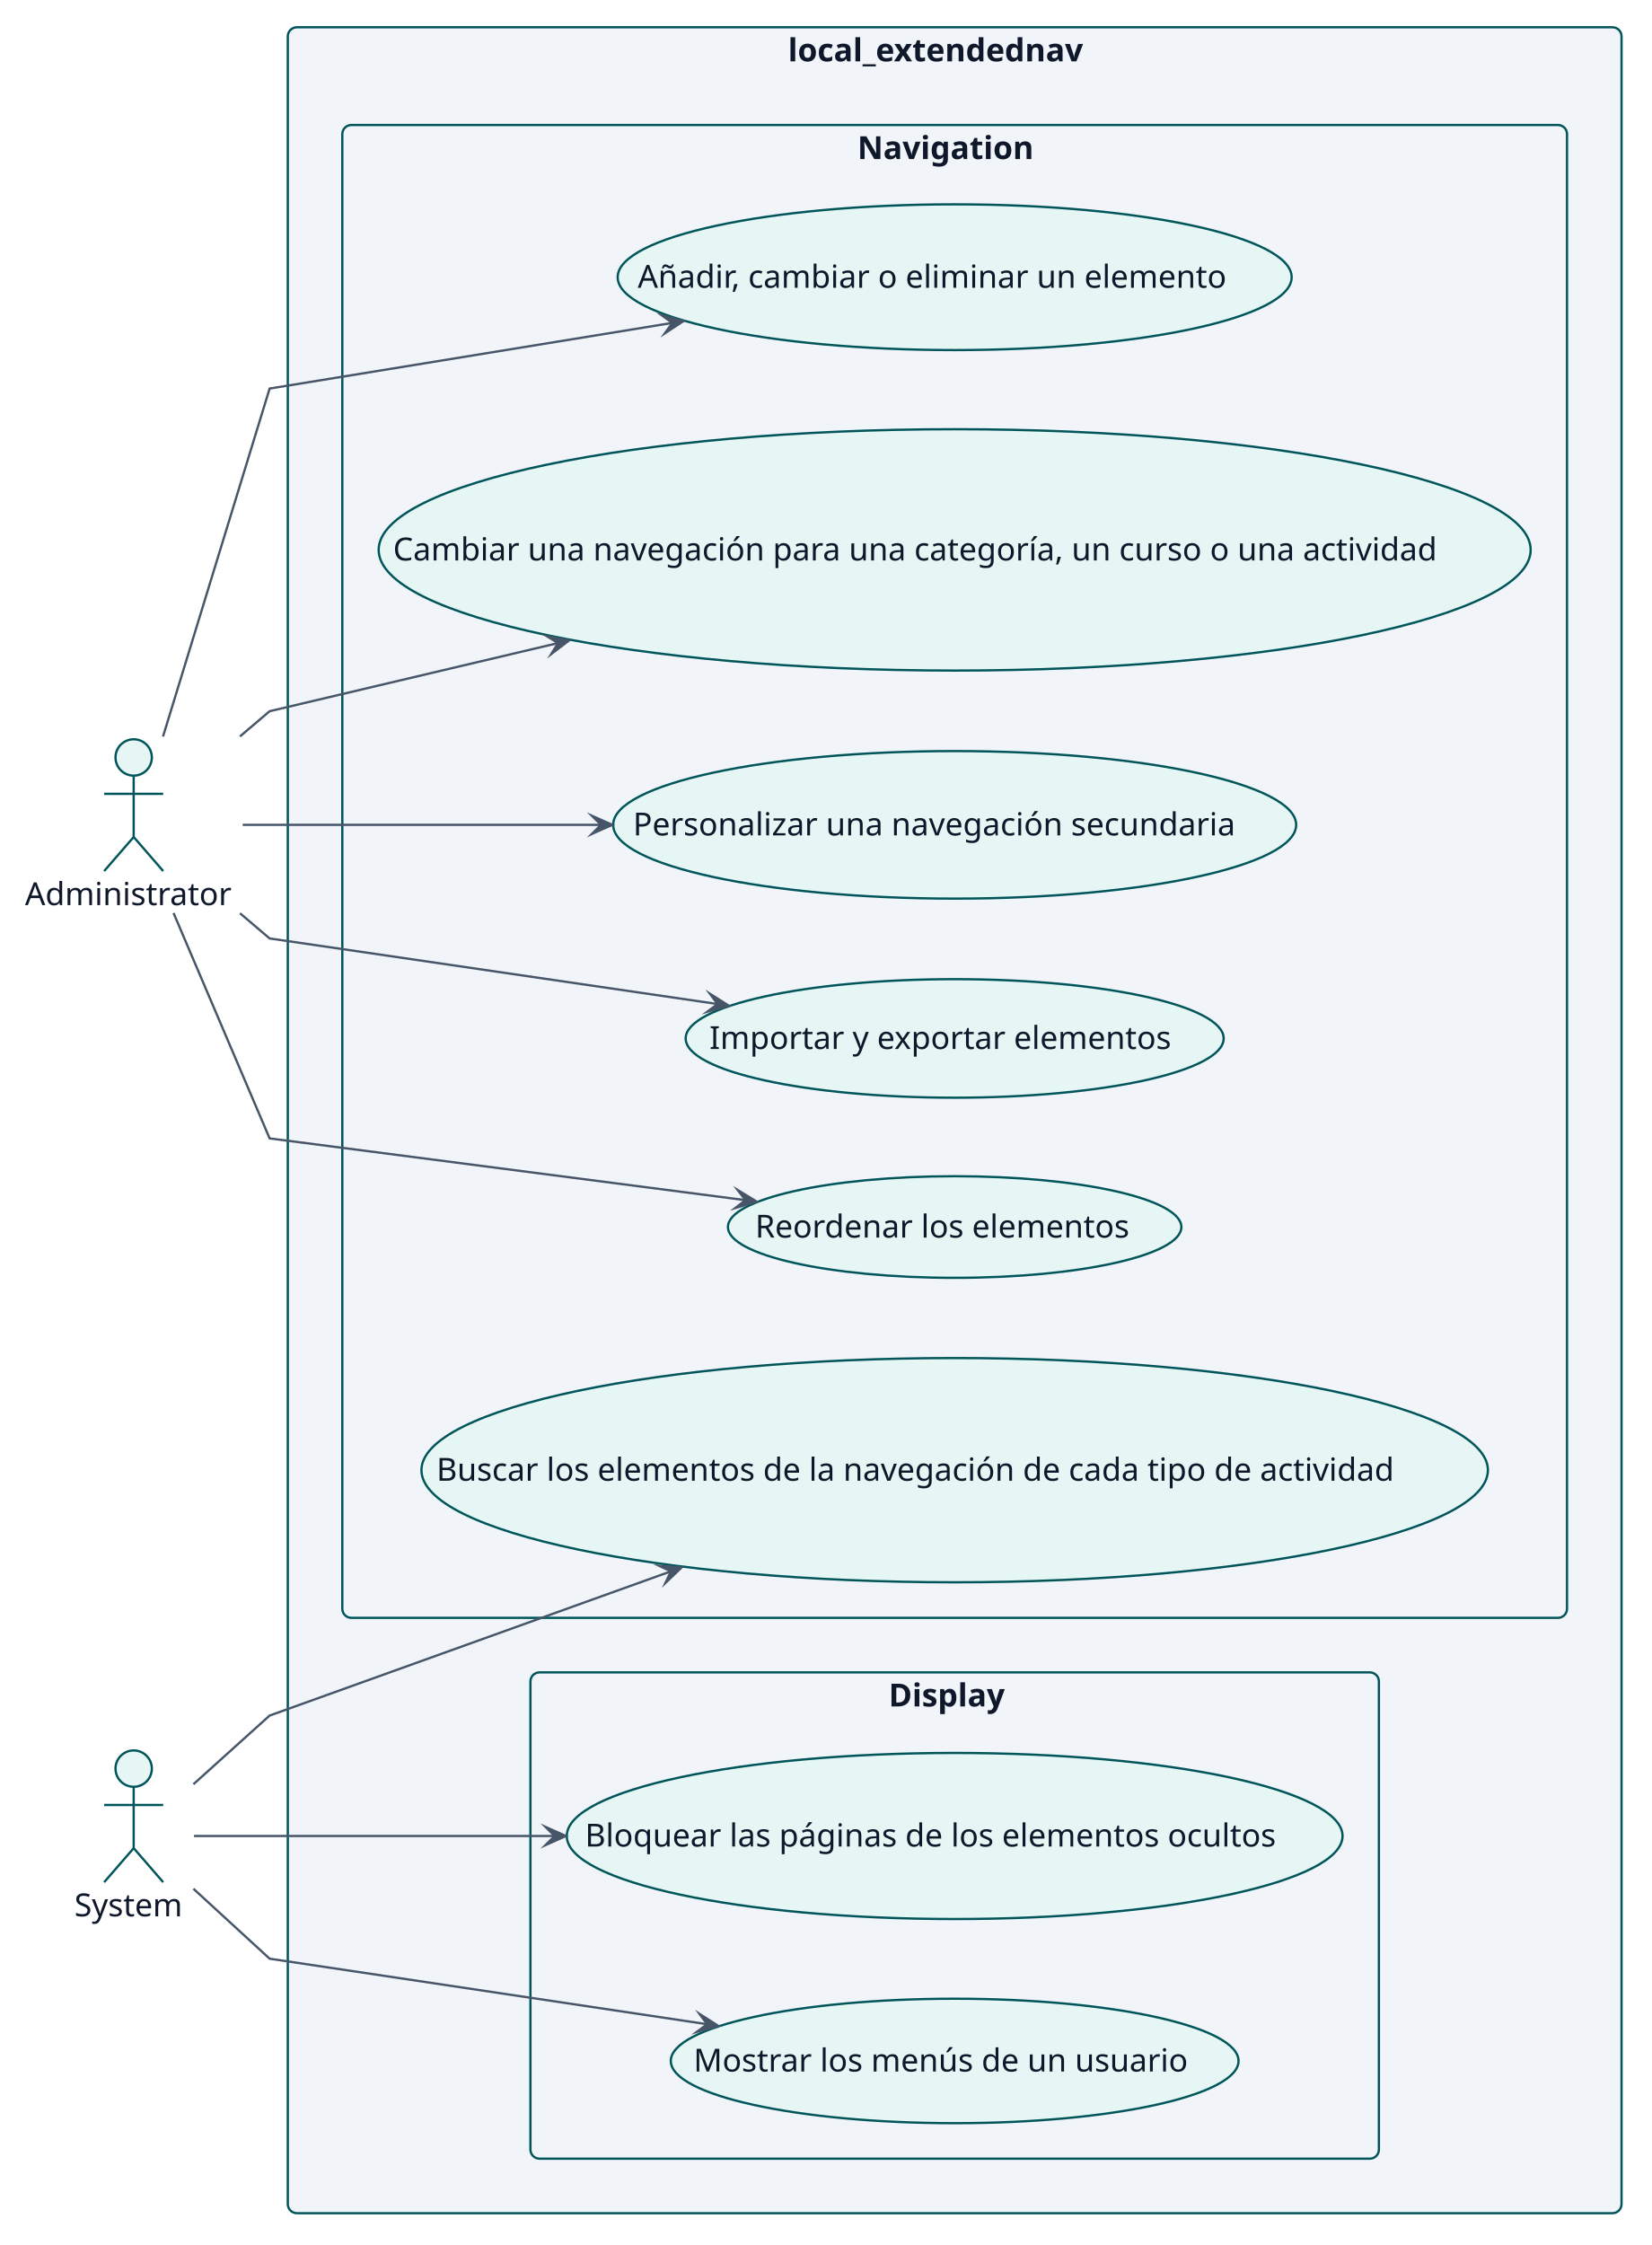
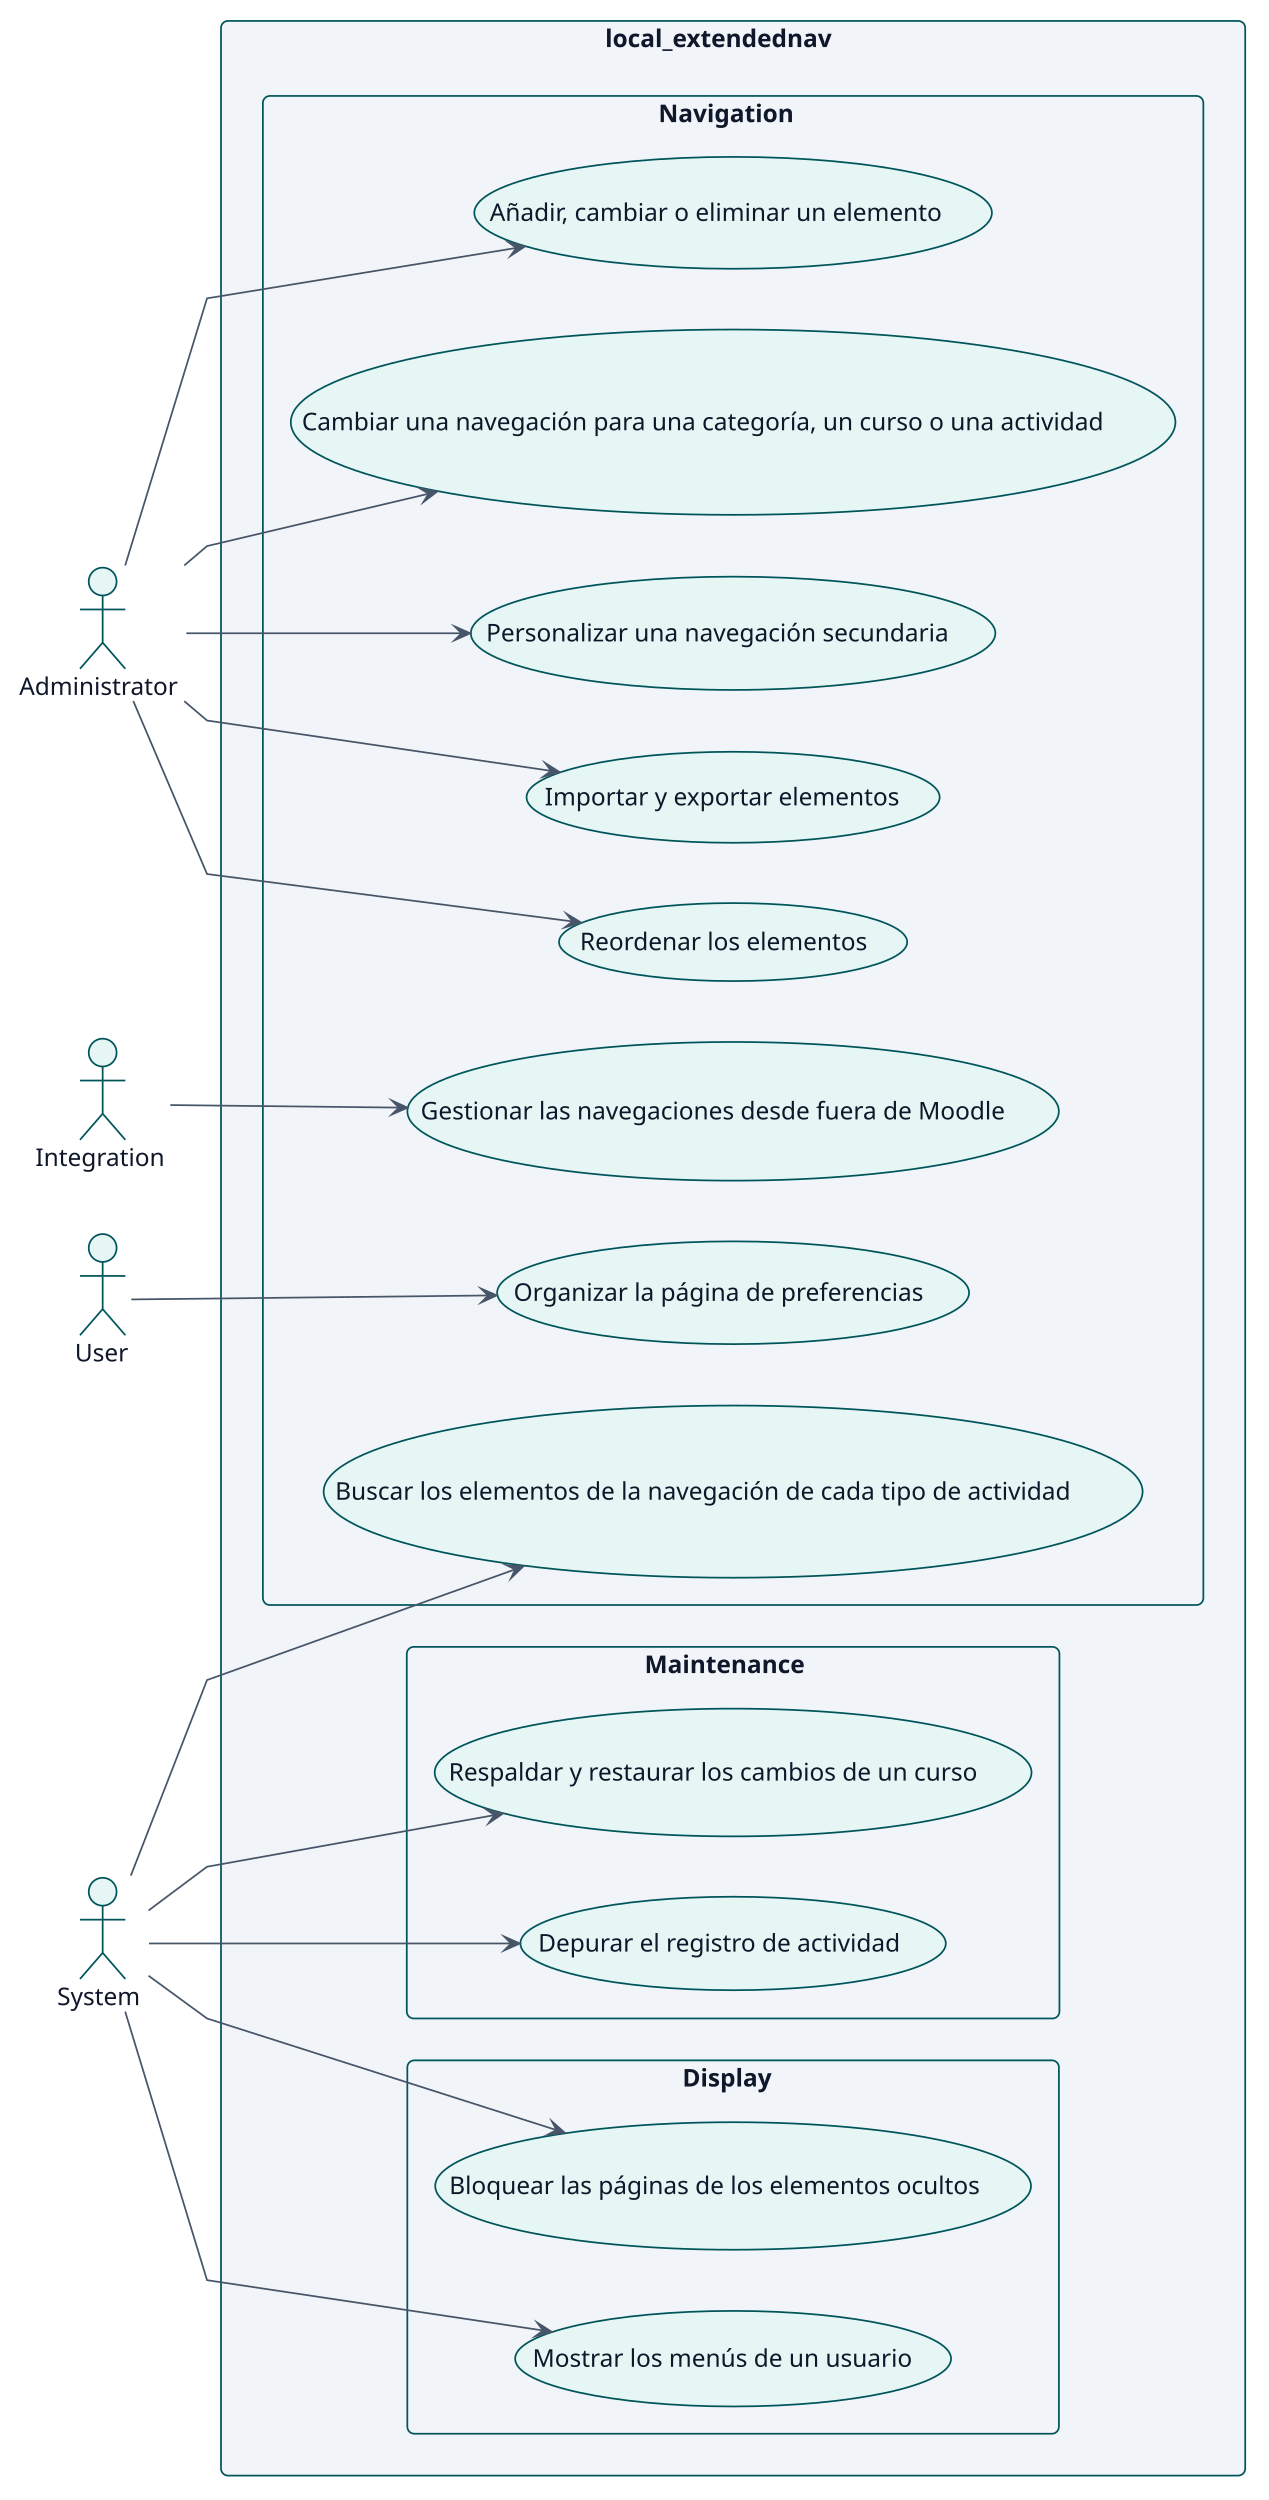
- <svg xmlns="http://www.w3.org/2000/svg" version="1.1" data-diagram-type="DESCRIPTION" style="width:727px;height:988px;background:#FFFFFF;" width="727px" height="988px" viewBox="0 0 727 988" zoomAndPan="magnify" preserveAspectRatio="none" contentStyleType="text/css">
+ <svg xmlns="http://www.w3.org/2000/svg" version="1.1" data-diagram-type="DESCRIPTION" style="width:727px;height:1433px;background:#FFFFFF;" width="727px" height="1433px" viewBox="0 0 727 1433" zoomAndPan="magnify" preserveAspectRatio="none" contentStyleType="text/css">
  <defs />
  <g font-family="sans-serif" lengthAdjust="spacing">
-     <g class="cluster" data-qualified-name="local_extendednav" id="ent0003" data-source-line="112">
-       <rect x="126.68" y="12" width="587.08" height="962" fill="#F1F5F9" style="stroke:#00555A;stroke-width:1;" rx="4" ry="4" />
+     <g class="cluster" data-qualified-name="local_extendednav" id="ent0005" data-source-line="114">
+       <rect x="126.68" y="12" width="587.08" height="1407" fill="#F1F5F9" style="stroke:#00555A;stroke-width:1;" rx="4" ry="4" />
      <text x="346.86" y="26.995" fill="#0F172A" font-size="14" textLength="146.72" font-weight="700" font-family="IBM Plex Sans">local_extendednav</text>
    </g>
-     <g class="cluster" data-qualified-name="local_extendednav.Navigation" id="ent0004" data-source-line="113">
-       <rect x="150.68" y="55" width="539.08" height="657" fill="#F1F5F9" style="stroke:#00555A;stroke-width:1;" rx="4" ry="4" />
+     <g class="cluster" data-qualified-name="local_extendednav.Navigation" id="ent0006" data-source-line="115">
+       <rect x="150.68" y="55" width="539.08" height="865" fill="#F1F5F9" style="stroke:#00555A;stroke-width:1;" rx="4" ry="4" />
      <text x="377.403" y="69.995" fill="#0F172A" font-size="14" textLength="85.634" font-weight="700" font-family="IBM Plex Sans">Navigation</text>
    </g>
-     <g class="cluster" data-qualified-name="local_extendednav.Display" id="ent0011" data-source-line="121">
-       <rect x="233.48" y="736" width="373.48" height="214" fill="#F1F5F9" style="stroke:#00555A;stroke-width:1;" rx="4" ry="4" />
-       <text x="391.147" y="750.995" fill="#0F172A" font-size="14" textLength="58.146" font-weight="700" font-family="IBM Plex Sans">Display</text>
+     <g class="cluster" data-qualified-name="local_extendednav.Display" id="ent0015" data-source-line="125">
+       <rect x="233.48" y="1181" width="373.48" height="214" fill="#F1F5F9" style="stroke:#00555A;stroke-width:1;" rx="4" ry="4" />
+       <text x="391.147" y="1195.995" fill="#0F172A" font-size="14" textLength="58.146" font-weight="700" font-family="IBM Plex Sans">Display</text>
    </g>
-     <g class="entity" data-qualified-name="local_extendednav.Navigation.UC_manageNodes" id="ent0005" data-source-line="114">
+     <g class="cluster" data-qualified-name="local_extendednav.Maintenance" id="ent0018" data-source-line="129">
+       <rect x="233.17" y="944" width="374.1" height="213" fill="#F1F5F9" style="stroke:#00555A;stroke-width:1;" rx="4" ry="4" />
+       <text x="369.467" y="958.995" fill="#0F172A" font-size="14" textLength="101.507" font-weight="700" font-family="IBM Plex Sans">Maintenance</text>
+     </g>
+     <g class="entity" data-qualified-name="local_extendednav.Navigation.UC_manageNodes" id="ent0007" data-source-line="116">
      <ellipse cx="420.219" cy="121.998" rx="148.339" ry="32.068" fill="#E6F6F4" style="stroke:#00555A;stroke-width:1;" />
      <text x="280.707" y="126.646" fill="#0F172A" font-size="14" textLength="279.022" font-family="IBM Plex Sans">Añadir, cambiar o eliminar un elemento</text>
    </g>
-     <g class="entity" data-qualified-name="local_extendednav.Navigation.UC_reorderNodes" id="ent0006" data-source-line="115">
+     <g class="entity" data-qualified-name="local_extendednav.Navigation.UC_reorderNodes" id="ent0008" data-source-line="117">
      <ellipse cx="420.216" cy="539.999" rx="99.796" ry="22.359" fill="#E6F6F4" style="stroke:#00555A;stroke-width:1;" />
      <text x="332.412" y="544.648" fill="#0F172A" font-size="14" textLength="175.608" font-family="IBM Plex Sans">Reordenar los elementos</text>
    </g>
-     <g class="entity" data-qualified-name="local_extendednav.Navigation.UC_importNodes" id="ent0007" data-source-line="116">
+     <g class="entity" data-qualified-name="local_extendednav.Navigation.UC_importNodes" id="ent0009" data-source-line="118">
      <ellipse cx="420.218" cy="457.002" rx="118.408" ry="26.082" fill="#E6F6F4" style="stroke:#00555A;stroke-width:1;" />
      <text x="312.241" y="461.65" fill="#0F172A" font-size="14" textLength="215.954" font-family="IBM Plex Sans">Importar y exportar elementos</text>
    </g>
-     <g class="entity" data-qualified-name="local_extendednav.Navigation.UC_customiseSecondaryNavigation" id="ent0008" data-source-line="117">
+     <g class="entity" data-qualified-name="local_extendednav.Navigation.UC_customiseSecondaryNavigation" id="ent0010" data-source-line="119">
      <ellipse cx="420.218" cy="363.004" rx="150.318" ry="32.464" fill="#E6F6F4" style="stroke:#00555A;stroke-width:1;" />
      <text x="278.646" y="367.652" fill="#0F172A" font-size="14" textLength="283.145" font-family="IBM Plex Sans">Personalizar una navegación secundaria</text>
    </g>
-     <g class="entity" data-qualified-name="local_extendednav.Navigation.UC_setScopeException" id="ent0009" data-source-line="118">
+     <g class="entity" data-qualified-name="local_extendednav.Navigation.UC_setScopeException" id="ent0011" data-source-line="120">
      <ellipse cx="420.219" cy="241.998" rx="253.539" ry="53.108" fill="#E6F6F4" style="stroke:#00555A;stroke-width:1;" />
      <text x="173.015" y="246.646" fill="#0F172A" font-size="14" textLength="494.409" font-family="IBM Plex Sans">Cambiar una navegación para una categoría, un curso o una actividad</text>
    </g>
-     <g class="entity" data-qualified-name="local_extendednav.Navigation.UC_discoverActivityItems" id="ent0010" data-source-line="119">
-       <ellipse cx="420.225" cy="647.003" rx="234.715" ry="49.343" fill="#E6F6F4" style="stroke:#00555A;stroke-width:1;" />
-       <text x="192.12" y="651.651" fill="#0F172A" font-size="14" textLength="456.21" font-family="IBM Plex Sans">Buscar los elementos de la navegación de cada tipo de actividad</text>
+     <g class="entity" data-qualified-name="local_extendednav.Navigation.UC_discoverActivityItems" id="ent0012" data-source-line="121">
+       <ellipse cx="420.225" cy="855.003" rx="234.715" ry="49.343" fill="#E6F6F4" style="stroke:#00555A;stroke-width:1;" />
+       <text x="192.12" y="859.651" fill="#0F172A" font-size="14" textLength="456.21" font-family="IBM Plex Sans">Buscar los elementos de la navegación de cada tipo de actividad</text>
    </g>
-     <g class="entity" data-qualified-name="local_extendednav.Display.UC_showMenus" id="ent0012" data-source-line="122">
-       <ellipse cx="420.22" cy="907" rx="124.95" ry="27.39" fill="#E6F6F4" style="stroke:#00555A;stroke-width:1;" />
-       <text x="305.277" y="911.648" fill="#0F172A" font-size="14" textLength="229.886" font-family="IBM Plex Sans">Mostrar los menús de un usuario</text>
+     <g class="entity" data-qualified-name="local_extendednav.Navigation.UC_arrangePreferences" id="ent0013" data-source-line="122">
+       <ellipse cx="420.217" cy="741.001" rx="135.257" ry="29.451" fill="#E6F6F4" style="stroke:#00555A;stroke-width:1;" />
+       <text x="294.392" y="745.65" fill="#0F172A" font-size="14" textLength="251.651" font-family="IBM Plex Sans">Organizar la página de preferencias</text>
    </g>
-     <g class="entity" data-qualified-name="local_extendednav.Display.UC_blockUrl" id="ent0013" data-source-line="123">
-       <ellipse cx="420.219" cy="807.998" rx="170.739" ry="36.548" fill="#E6F6F4" style="stroke:#00555A;stroke-width:1;" />
-       <text x="257.503" y="812.646" fill="#0F172A" font-size="14" textLength="325.432" font-family="IBM Plex Sans">Bloquear las páginas de los elementos ocultos</text>
+     <g class="entity" data-qualified-name="local_extendednav.Navigation.UC_manageByWebService" id="ent0014" data-source-line="123">
+       <ellipse cx="420.217" cy="637.001" rx="186.707" ry="39.741" fill="#E6F6F4" style="stroke:#00555A;stroke-width:1;" />
+       <text x="241.085" y="641.65" fill="#0F172A" font-size="14" textLength="358.265" font-family="IBM Plex Sans">Gestionar las navegaciones desde fuera de Moodle</text>
+     </g>
+     <g class="entity" data-qualified-name="local_extendednav.Display.UC_showMenus" id="ent0016" data-source-line="126">
+       <ellipse cx="420.22" cy="1352" rx="124.95" ry="27.39" fill="#E6F6F4" style="stroke:#00555A;stroke-width:1;" />
+       <text x="305.277" y="1356.648" fill="#0F172A" font-size="14" textLength="229.886" font-family="IBM Plex Sans">Mostrar los menús de un usuario</text>
+     </g>
+     <g class="entity" data-qualified-name="local_extendednav.Display.UC_blockUrl" id="ent0017" data-source-line="127">
+       <ellipse cx="420.219" cy="1252.998" rx="170.739" ry="36.548" fill="#E6F6F4" style="stroke:#00555A;stroke-width:1;" />
+       <text x="257.503" y="1257.646" fill="#0F172A" font-size="14" textLength="325.432" font-family="IBM Plex Sans">Bloquear las páginas de los elementos ocultos</text>
+     </g>
+     <g class="entity" data-qualified-name="local_extendednav.Maintenance.UC_cleanActivityLog" id="ent0019" data-source-line="130">
+       <ellipse cx="420.216" cy="1113.997" rx="121.936" ry="26.787" fill="#E6F6F4" style="stroke:#00555A;stroke-width:1;" />
+       <text x="308.476" y="1118.646" fill="#0F172A" font-size="14" textLength="223.48" font-family="IBM Plex Sans">Depurar el registro de actividad</text>
+     </g>
+     <g class="entity" data-qualified-name="local_extendednav.Maintenance.UC_backUpChanges" id="ent0020" data-source-line="131">
+       <ellipse cx="420.221" cy="1016" rx="171.051" ry="36.61" fill="#E6F6F4" style="stroke:#00555A;stroke-width:1;" />
+       <text x="257.184" y="1020.649" fill="#0F172A" font-size="14" textLength="326.074" font-family="IBM Plex Sans">Respaldar y restaurar los cambios de un curso</text>
    </g>
    <g class="entity" data-qualified-name="A_Administrator" id="ent0001" data-source-line="109">
      <ellipse cx="58.841" cy="333.35" rx="8" ry="8" fill="#E6F6F4" style="stroke:#00555A;stroke-width:1;" />
      <path d="M58.841,341.35 L58.841,368.35 M45.841,349.35 L71.841,349.35 M58.841,368.35 L45.841,383.35 M58.841,368.35 L71.841,383.35" style="stroke:#00555A;stroke-width:1;" fill="none" />
      <text x="11" y="398.345" fill="#0F172A" font-size="14" textLength="95.683" font-family="IBM Plex Sans">Administrator</text>
    </g>
-     <g class="entity" data-qualified-name="A_System" id="ent0002" data-source-line="110">
-       <ellipse cx="58.843" cy="778.35" rx="8" ry="8" fill="#E6F6F4" style="stroke:#00555A;stroke-width:1;" />
-       <path d="M58.843,786.35 L58.843,813.35 M45.843,794.35 L71.843,794.35 M58.843,813.35 L45.843,828.35 M58.843,813.35 L71.843,828.35" style="stroke:#00555A;stroke-width:1;" fill="none" />
-       <text x="32.74" y="843.345" fill="#0F172A" font-size="14" textLength="52.206" font-family="IBM Plex Sans">System</text>
+     <g class="entity" data-qualified-name="A_Integration" id="ent0002" data-source-line="110">
+       <ellipse cx="58.842" cy="603.35" rx="8" ry="8" fill="#E6F6F4" style="stroke:#00555A;stroke-width:1;" />
+       <path d="M58.842,611.35 L58.842,638.35 M45.842,619.35 L71.842,619.35 M58.842,638.35 L45.842,653.35 M58.842,638.35 L71.842,653.35" style="stroke:#00555A;stroke-width:1;" fill="none" />
+       <text x="20.27" y="668.345" fill="#0F172A" font-size="14" textLength="77.144" font-family="IBM Plex Sans">Integration</text>
    </g>
-     <g class="link" data-entity-1="ent0001" data-entity-2="ent0005" id="lnk14" data-source-line="127" data-link-type="dependency">
+     <g class="entity" data-qualified-name="A_System" id="ent0003" data-source-line="111">
+       <ellipse cx="58.843" cy="1084.35" rx="8" ry="8" fill="#E6F6F4" style="stroke:#00555A;stroke-width:1;" />
+       <path d="M58.843,1092.35 L58.843,1119.35 M45.843,1100.35 L71.843,1100.35 M58.843,1119.35 L45.843,1134.35 M58.843,1119.35 L71.843,1134.35" style="stroke:#00555A;stroke-width:1;" fill="none" />
+       <text x="32.74" y="1149.345" fill="#0F172A" font-size="14" textLength="52.206" font-family="IBM Plex Sans">System</text>
+     </g>
+     <g class="entity" data-qualified-name="A_User" id="ent0004" data-source-line="112">
+       <ellipse cx="58.845" cy="715.35" rx="8" ry="8" fill="#E6F6F4" style="stroke:#00555A;stroke-width:1;" />
+       <path d="M58.845,723.35 L58.845,750.35 M45.845,731.35 L71.845,731.35 M58.845,750.35 L45.845,765.35 M58.845,750.35 L71.845,765.35" style="stroke:#00555A;stroke-width:1;" fill="none" />
+       <text x="42.89" y="780.345" fill="#0F172A" font-size="14" textLength="31.91" font-family="IBM Plex Sans">User</text>
+     </g>
+     <g class="link" data-entity-1="ent0001" data-entity-2="ent0007" id="lnk21" data-source-line="135" data-link-type="dependency">
      <path d="M71.75,324.15 C88.94,268.04 118.68,171 118.68,171 C118.68,171 211.835,155.814 295.935,142.104" style="stroke:#475569;stroke-width:1;" fill="none" id="A_Administrator-to-UC_manageNodes" />
      <polygon points="300.87,141.3,291.344,138.8,295.935,142.104,292.631,146.696,300.87,141.3" fill="#475569" style="stroke:#475569;stroke-width:1;stroke-linejoin:miter;stroke-miterlimit:10;" />
    </g>
-     <g class="link" data-entity-1="ent0001" data-entity-2="ent0006" id="lnk15" data-source-line="128" data-link-type="dependency">
+     <g class="link" data-entity-1="ent0001" data-entity-2="ent0008" id="lnk22" data-source-line="136" data-link-type="dependency">
      <path d="M76.39,401.81 C93.79,442.62 118.68,501 118.68,501 C118.68,501 239.332,516.657 328.142,528.177" style="stroke:#475569;stroke-width:1;" fill="none" id="A_Administrator-to-UC_reorderNodes" />
      <polygon points="333.1,528.82,324.689,523.695,328.142,528.177,323.66,531.629,333.1,528.82" fill="#475569" style="stroke:#475569;stroke-width:1;stroke-linejoin:miter;stroke-miterlimit:10;" />
    </g>
-     <g class="link" data-entity-1="ent0001" data-entity-2="ent0007" id="lnk16" data-source-line="129" data-link-type="dependency">
+     <g class="link" data-entity-1="ent0001" data-entity-2="ent0009" id="lnk23" data-source-line="137" data-link-type="dependency">
      <path d="M105.62,401.9 C113.22,408.36 118.68,413 118.68,413 C118.68,413 228.213,429.036 315.863,441.866" style="stroke:#475569;stroke-width:1;" fill="none" id="A_Administrator-to-UC_importNodes" />
      <polygon points="320.81,442.59,312.484,437.329,315.863,441.866,311.326,445.244,320.81,442.59" fill="#475569" style="stroke:#475569;stroke-width:1;stroke-linejoin:miter;stroke-miterlimit:10;" />
    </g>
-     <g class="link" data-entity-1="ent0002" data-entity-2="ent0012" id="lnk17" data-source-line="130" data-link-type="dependency">
-       <path d="M85.14,831.21 C101.08,845.85 118.68,862 118.68,862 C118.68,862 224.265,877.809 311.265,890.839" style="stroke:#475569;stroke-width:1;" fill="none" id="A_System-to-UC_showMenus" />
-       <polygon points="316.21,891.58,307.902,886.291,311.265,890.839,306.717,894.203,316.21,891.58" fill="#475569" style="stroke:#475569;stroke-width:1;stroke-linejoin:miter;stroke-miterlimit:10;" />
+     <g class="link" data-entity-1="ent0003" data-entity-2="ent0016" id="lnk24" data-source-line="138" data-link-type="dependency">
+       <path d="M71.75,1153.06 C88.94,1209.45 118.68,1307 118.68,1307 C118.68,1307 224.265,1322.809 311.265,1335.839" style="stroke:#475569;stroke-width:1;" fill="none" id="A_System-to-UC_showMenus" />
+       <polygon points="316.21,1336.58,307.902,1331.291,311.265,1335.839,306.717,1339.203,316.21,1336.58" fill="#475569" style="stroke:#475569;stroke-width:1;stroke-linejoin:miter;stroke-miterlimit:10;" />
    </g>
-     <g class="link" data-entity-1="ent0002" data-entity-2="ent0013" id="lnk18" data-source-line="131" data-link-type="dependency">
-       <path d="M85.4,808 C120.2,808 180.46,808 244.12,808" style="stroke:#475569;stroke-width:1;" fill="none" id="A_System-to-UC_blockUrl" />
-       <polygon points="249.12,808,240.12,804,244.12,808,240.12,812,249.12,808" fill="#475569" style="stroke:#475569;stroke-width:1;stroke-linejoin:miter;stroke-miterlimit:10;" />
+     <g class="link" data-entity-1="ent0003" data-entity-2="ent0017" id="lnk25" data-source-line="139" data-link-type="dependency">
+       <path d="M85.14,1132.49 C101.08,1144.14 118.68,1157 118.68,1157 C118.68,1157 230.947,1192.859 318.957,1220.969" style="stroke:#475569;stroke-width:1;" fill="none" id="A_System-to-UC_blockUrl" />
+       <polygon points="323.72,1222.49,316.364,1215.941,318.957,1220.969,313.93,1223.562,323.72,1222.49" fill="#475569" style="stroke:#475569;stroke-width:1;stroke-linejoin:miter;stroke-miterlimit:10;" />
    </g>
-     <g class="link" data-entity-1="ent0001" data-entity-2="ent0008" id="lnk19" data-source-line="132" data-link-type="dependency">
+     <g class="link" data-entity-1="ent0001" data-entity-2="ent0010" id="lnk26" data-source-line="140" data-link-type="dependency">
      <path d="M106.82,363 C148.3,363 206.09,363 264.53,363" style="stroke:#475569;stroke-width:1;" fill="none" id="A_Administrator-to-UC_customiseSecondaryNavigation" />
      <polygon points="269.53,363,260.53,359,264.53,363,260.53,367,269.53,363" fill="#475569" style="stroke:#475569;stroke-width:1;stroke-linejoin:miter;stroke-miterlimit:10;" />
    </g>
-     <g class="link" data-entity-1="ent0001" data-entity-2="ent0009" id="lnk20" data-source-line="133" data-link-type="dependency">
+     <g class="link" data-entity-1="ent0001" data-entity-2="ent0011" id="lnk27" data-source-line="141" data-link-type="dependency">
      <path d="M105.62,324.1 C113.22,317.64 118.68,313 118.68,313 C118.68,313 177.134,299.189 245.634,283.009" style="stroke:#475569;stroke-width:1;" fill="none" id="A_Administrator-to-UC_setScopeException" />
      <polygon points="250.5,281.86,240.822,280.036,245.634,283.009,242.661,287.822,250.5,281.86" fill="#475569" style="stroke:#475569;stroke-width:1;stroke-linejoin:miter;stroke-miterlimit:10;" />
    </g>
-     <g class="link" data-entity-1="ent0002" data-entity-2="ent0010" id="lnk21" data-source-line="134" data-link-type="dependency">
-       <path d="M85.14,785.22 C101.08,770.85 118.68,755 118.68,755 C118.68,755 211.395,721.681 295.305,691.531" style="stroke:#475569;stroke-width:1;" fill="none" id="A_System-to-UC_discoverActivityItems" />
-       <polygon points="300.01,689.84,290.188,689.119,295.305,691.531,292.893,696.648,300.01,689.84" fill="#475569" style="stroke:#475569;stroke-width:1;stroke-linejoin:miter;stroke-miterlimit:10;" />
+     <g class="link" data-entity-1="ent0003" data-entity-2="ent0012" id="lnk28" data-source-line="142" data-link-type="dependency">
+       <path d="M74.99,1075.11 C92.43,1030.37 118.68,963 118.68,963 C118.68,963 211.395,929.681 295.305,899.531" style="stroke:#475569;stroke-width:1;" fill="none" id="A_System-to-UC_discoverActivityItems" />
+       <polygon points="300.01,897.84,290.188,897.119,295.305,899.531,292.893,904.648,300.01,897.84" fill="#475569" style="stroke:#475569;stroke-width:1;stroke-linejoin:miter;stroke-miterlimit:10;" />
+     </g>
+     <g class="link" data-entity-1="ent0004" data-entity-2="ent0013" id="lnk29" data-source-line="143" data-link-type="dependency">
+       <path d="M75.28,744.83 C111.42,744.43 199.53,743.445 279.76,742.555" style="stroke:#475569;stroke-width:1;" fill="none" id="A_User-to-UC_arrangePreferences" />
+       <polygon points="284.76,742.5,275.716,738.6,279.76,742.555,275.805,746.6,284.76,742.5" fill="#475569" style="stroke:#475569;stroke-width:1;stroke-linejoin:miter;stroke-miterlimit:10;" />
+     </g>
+     <g class="link" data-entity-1="ent0003" data-entity-2="ent0019" id="lnk30" data-source-line="144" data-link-type="dependency">
+       <path d="M85.4,1114 C129.26,1114 216.51,1114 292.95,1114" style="stroke:#475569;stroke-width:1;" fill="none" id="A_System-to-UC_cleanActivityLog" />
+       <polygon points="297.95,1114,288.95,1110,292.95,1114,288.95,1118,297.95,1114" fill="#475569" style="stroke:#475569;stroke-width:1;stroke-linejoin:miter;stroke-miterlimit:10;" />
+     </g>
+     <g class="link" data-entity-1="ent0003" data-entity-2="ent0020" id="lnk31" data-source-line="145" data-link-type="dependency">
+       <path d="M85.14,1095.08 C101.08,1083.16 118.68,1070 118.68,1070 C118.68,1070 202.369,1054.964 283.359,1040.414" style="stroke:#475569;stroke-width:1;" fill="none" id="A_System-to-UC_backUpChanges" />
+       <polygon points="288.28,1039.53,278.715,1037.184,283.359,1040.414,280.129,1045.058,288.28,1039.53" fill="#475569" style="stroke:#475569;stroke-width:1;stroke-linejoin:miter;stroke-miterlimit:10;" />
+     </g>
+     <g class="link" data-entity-1="ent0002" data-entity-2="ent0014" id="lnk32" data-source-line="146" data-link-type="dependency">
+       <path d="M97.62,633.42 C130.87,633.79 176.92,634.305 228.62,634.875" style="stroke:#475569;stroke-width:1;" fill="none" id="A_Integration-to-UC_manageByWebService" />
+       <polygon points="233.62,634.93,224.665,630.831,228.62,634.875,224.576,638.831,233.62,634.93" fill="#475569" style="stroke:#475569;stroke-width:1;stroke-linejoin:miter;stroke-miterlimit:10;" />
    </g>
  </g>
</svg>
